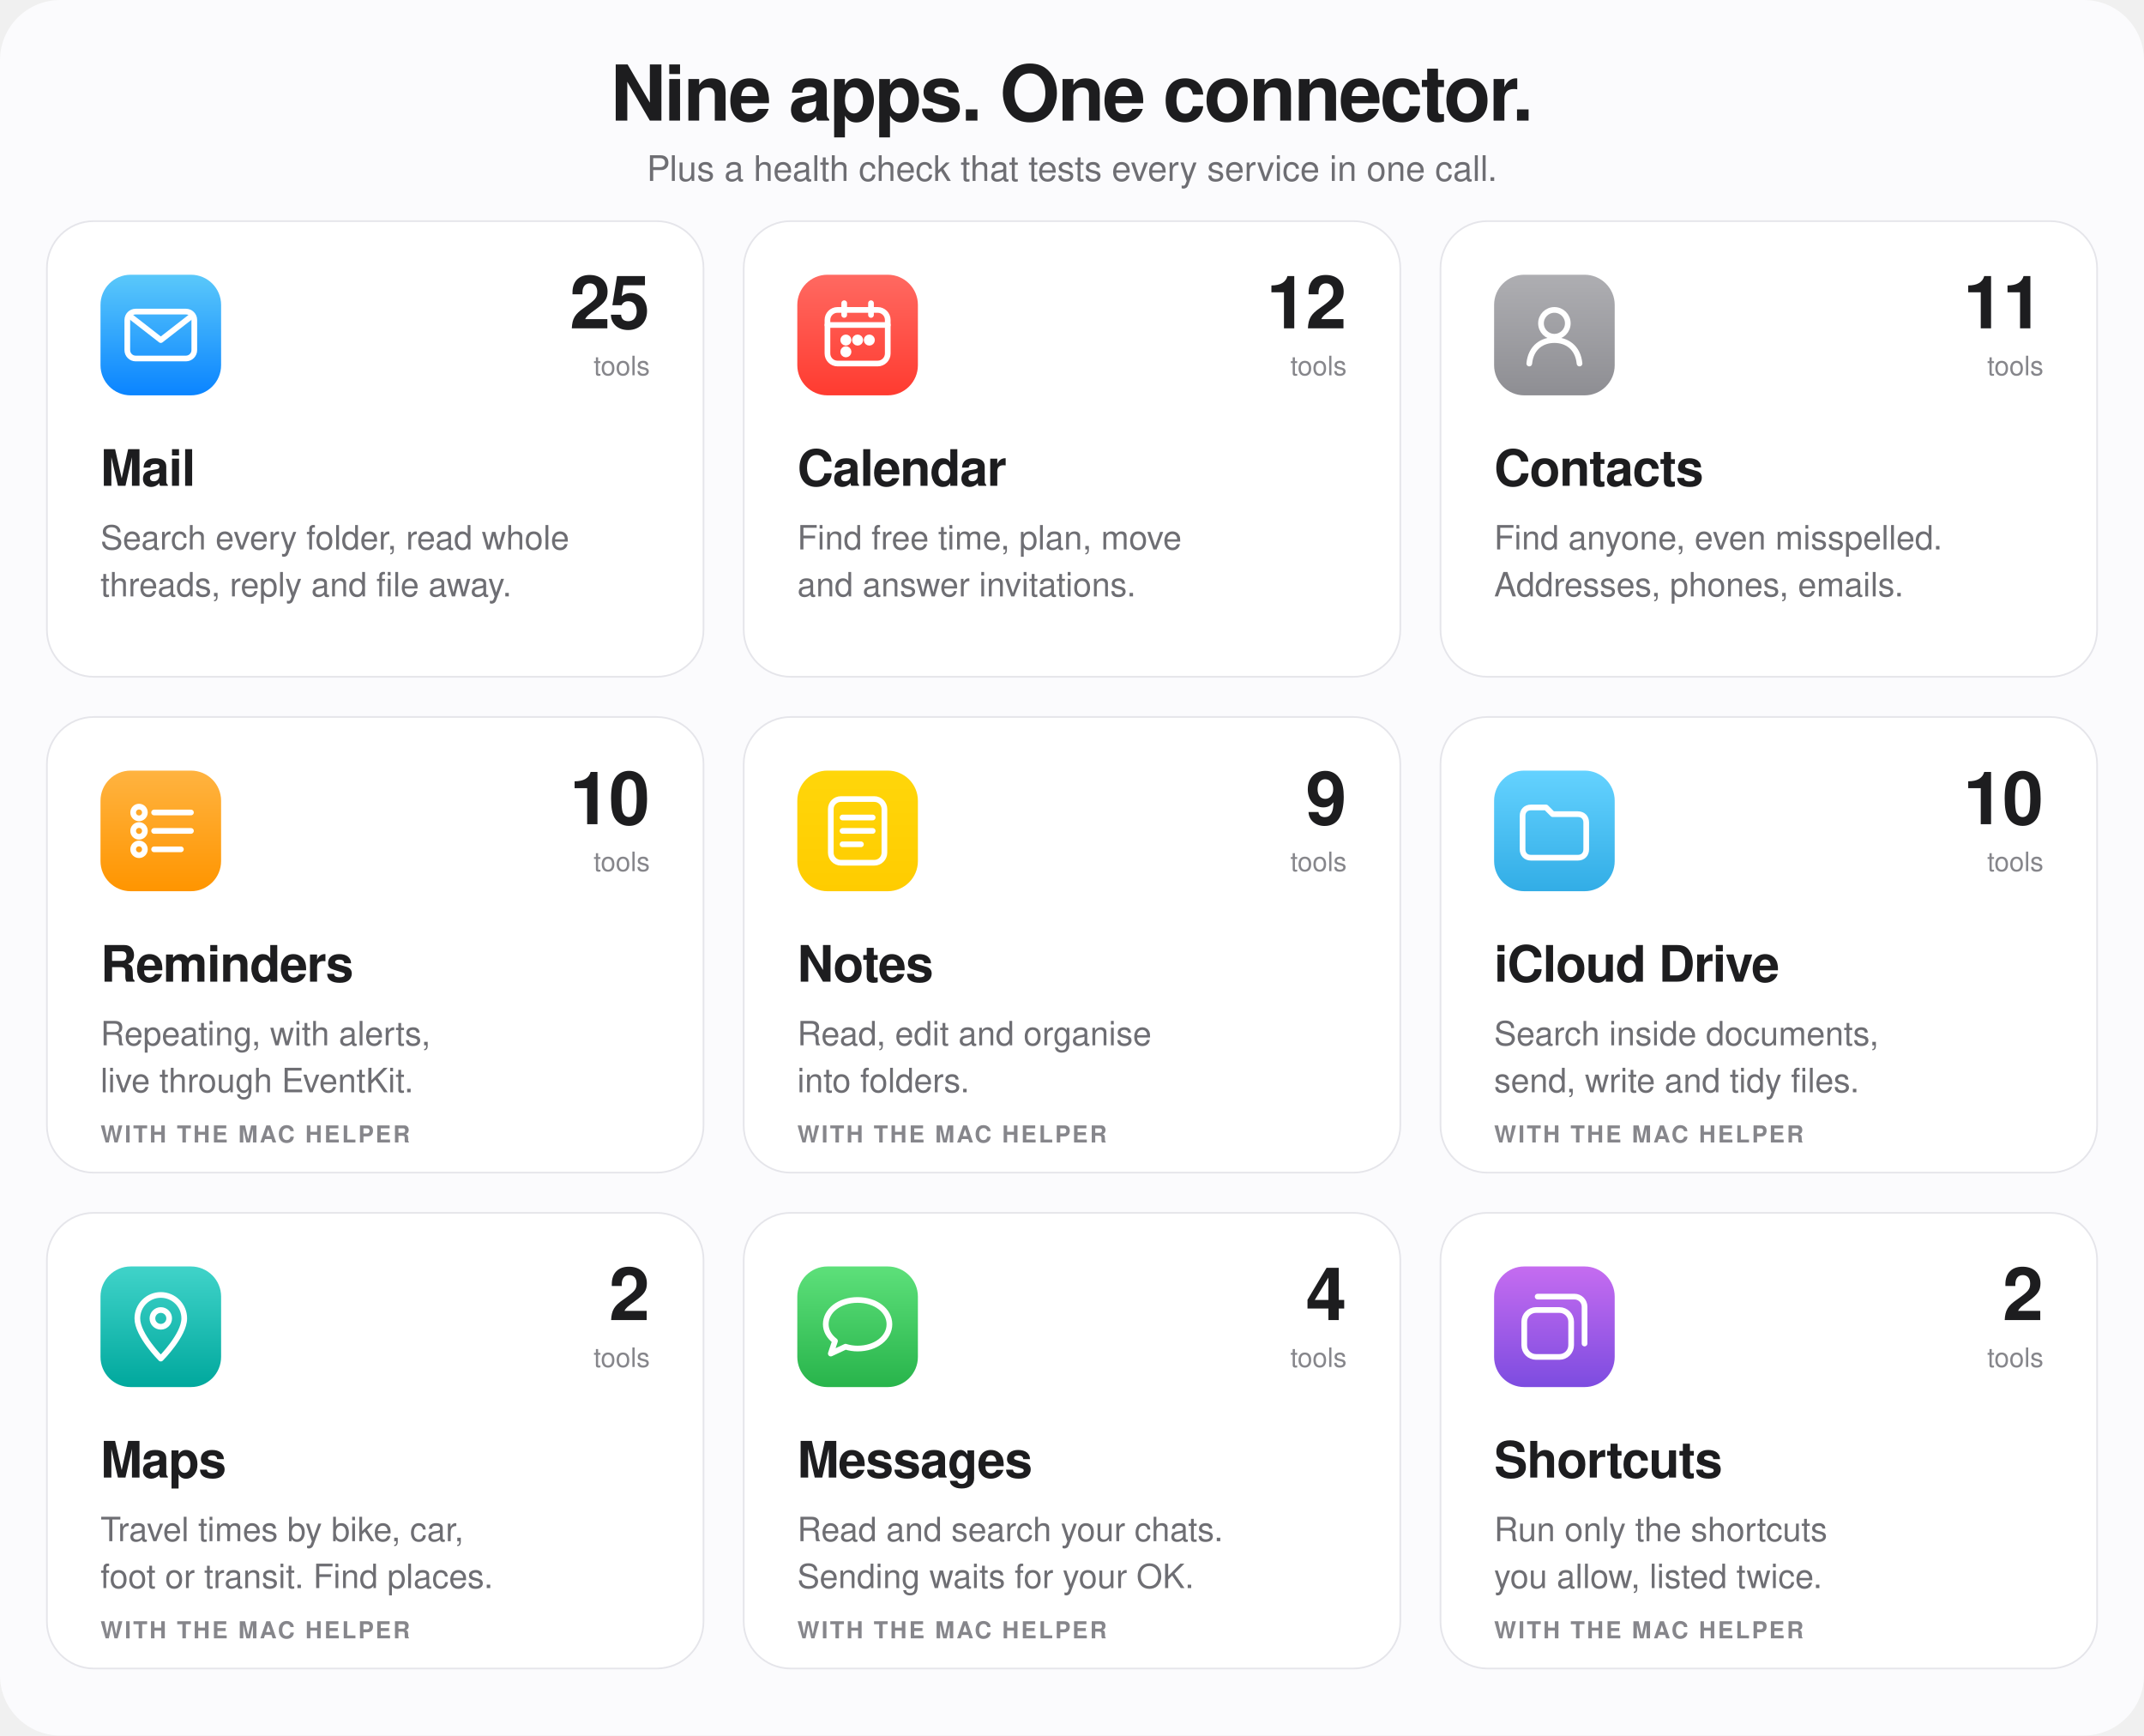
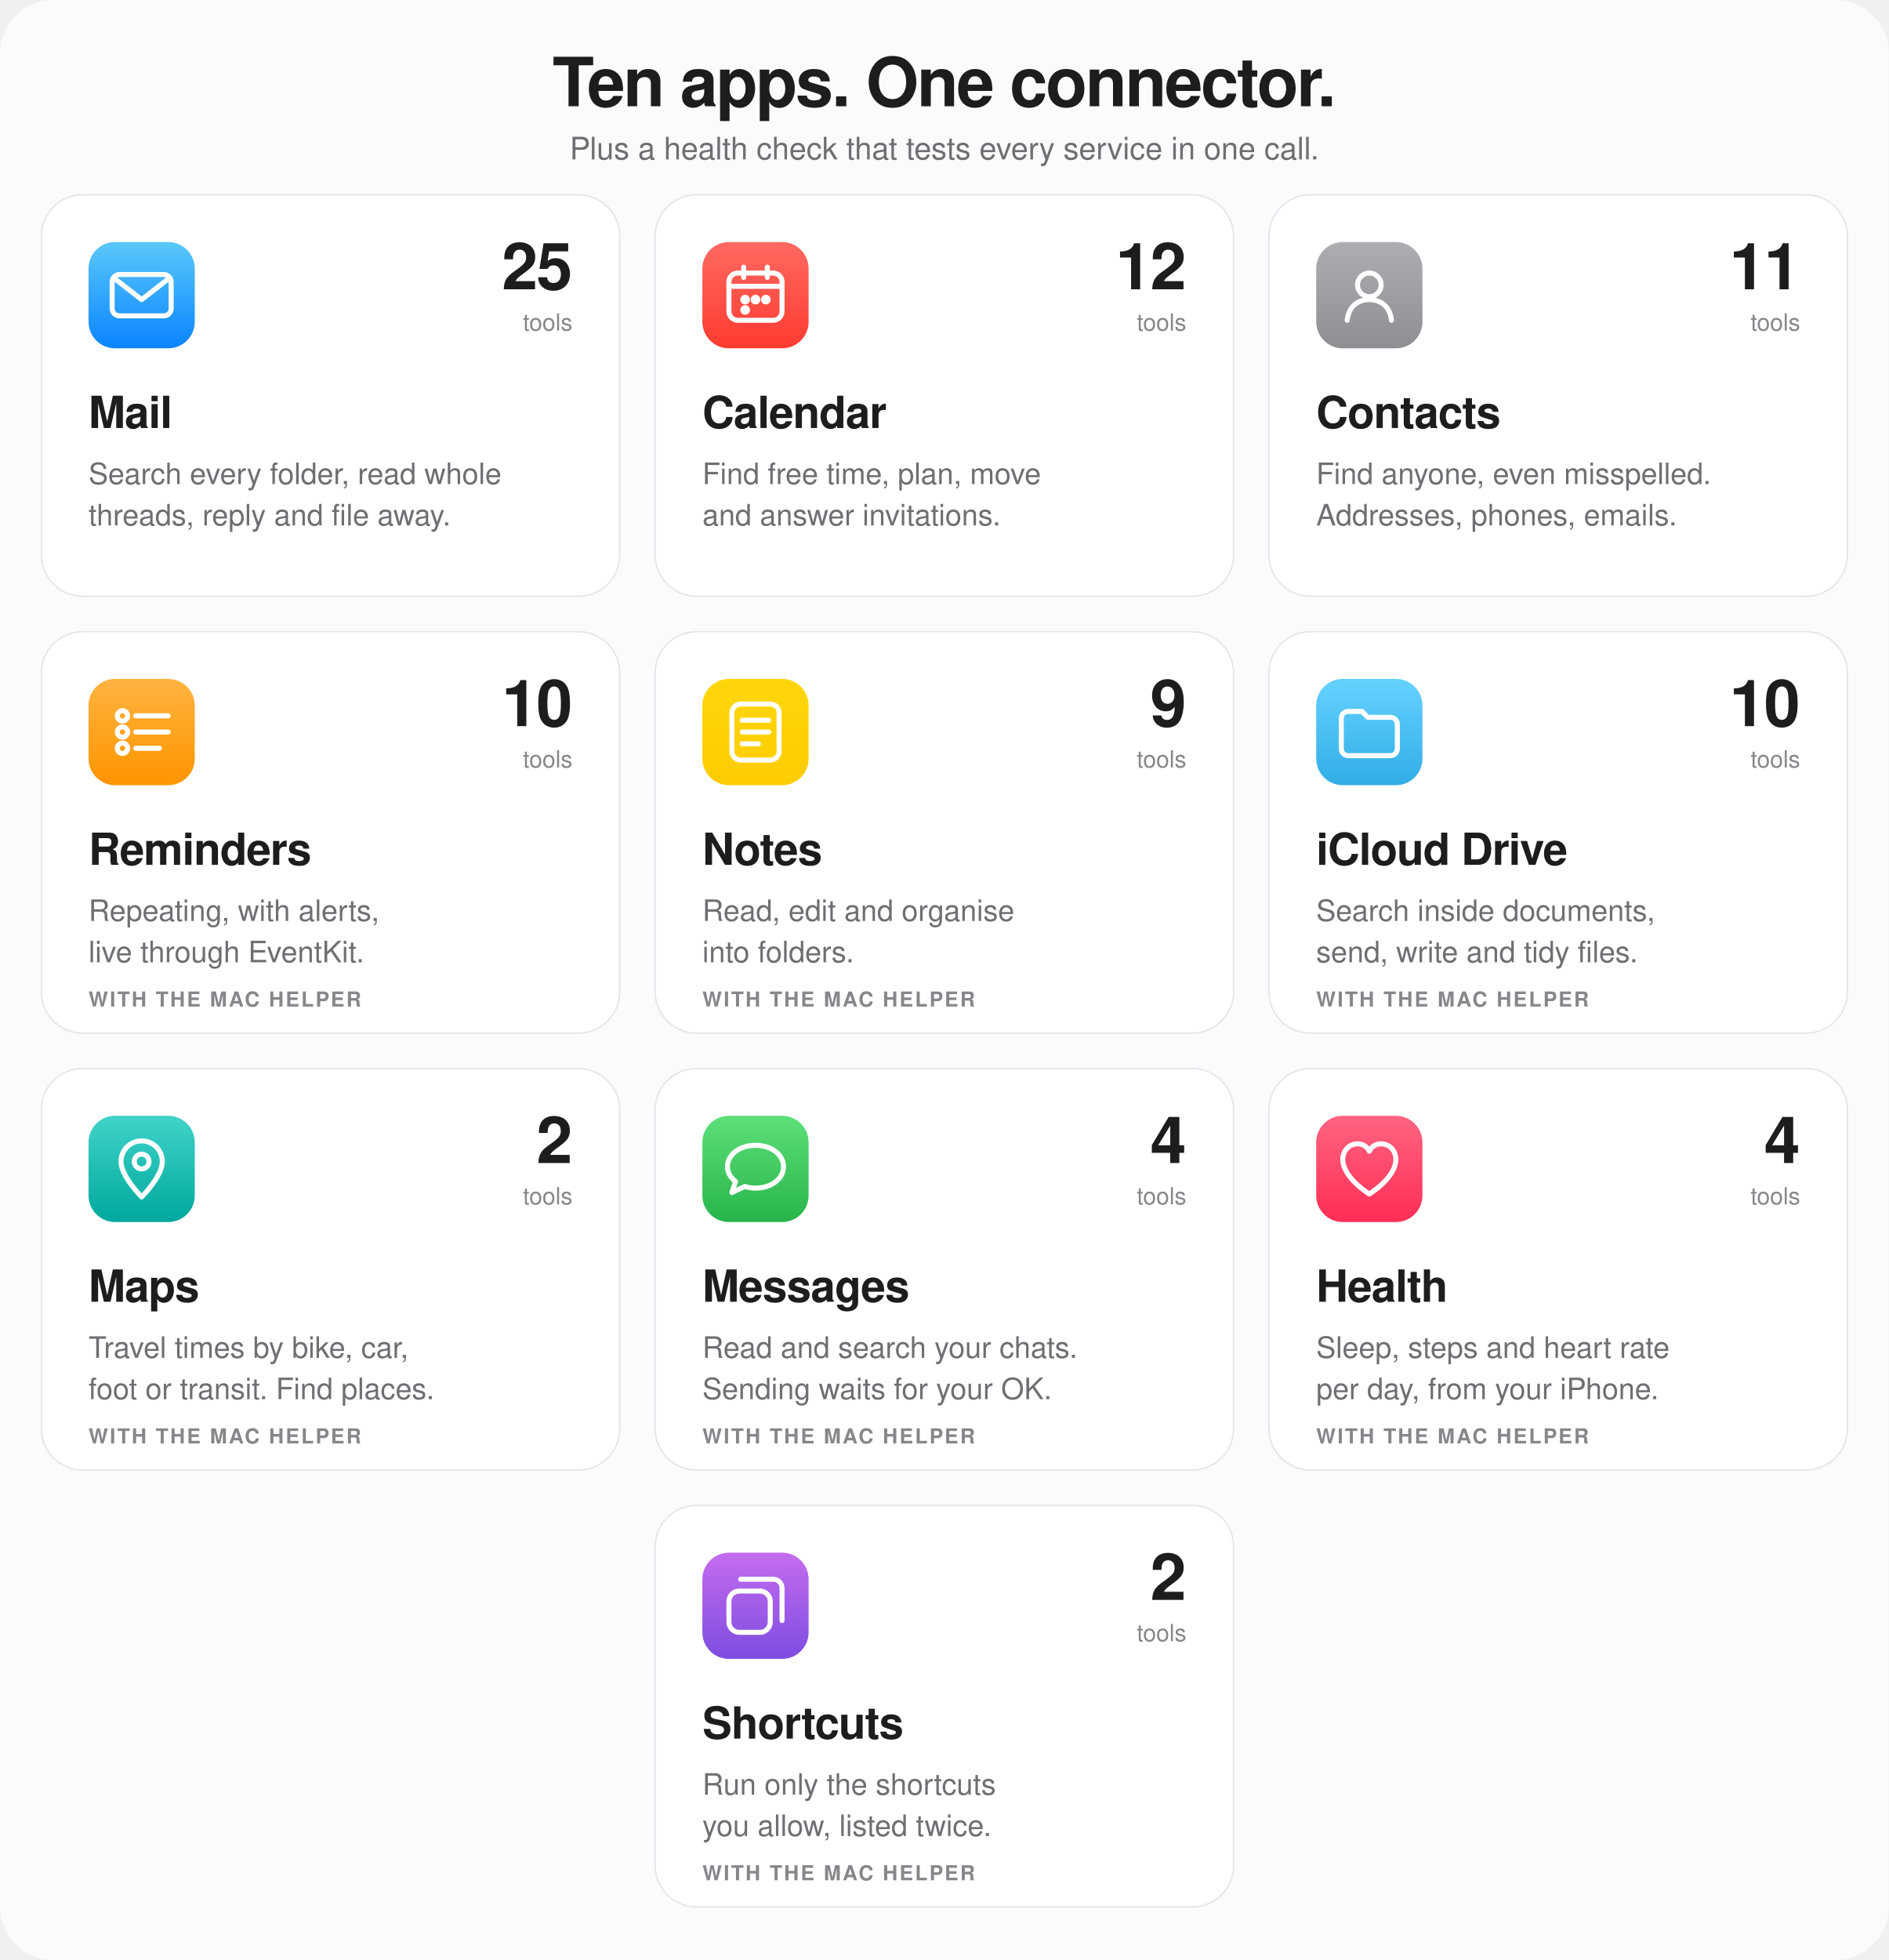
- <svg xmlns="http://www.w3.org/2000/svg" viewBox="0 0 1280 1036" width="1280" height="1036" role="img" aria-labelledby="t">
+ <svg xmlns="http://www.w3.org/2000/svg" viewBox="0 0 1280 1328" width="1280" height="1328" role="img" aria-labelledby="t">
  <style>text{font-family:-apple-system, BlinkMacSystemFont, 'SF Pro Display', 'Helvetica Neue', Helvetica, Arial, sans-serif}</style>
-   <rect width="1280" height="1036" rx="36" fill="#fbfbfd" />
-   <text x="640" y="72" text-anchor="middle" font-size="46" font-weight="700" fill="#1d1d1f" letter-spacing="-1.2">Nine apps. One connector.</text>
+   <rect width="1280" height="1328" rx="36" fill="#fbfbfd" />
+   <text x="640" y="72" text-anchor="middle" font-size="46" font-weight="700" fill="#1d1d1f" letter-spacing="-1.2">Ten apps. One connector.</text>
  <text x="640" y="108" text-anchor="middle" font-size="21" fill="#6e6e73">Plus a health check that tests every service in one call.</text>
  <g>
-     <rect x="28" y="132" width="392" height="272" rx="28" fill="#ffffff" stroke="#e5e5ea" />
+     <rect x="28.0" y="132" width="392" height="272" rx="28" fill="#ffffff" stroke="#e5e5ea" />
    <defs>
      <linearGradient id="g0" x1="0" y1="0" x2="0" y2="1">
        <stop offset="0" stop-color="#5ac8fa" />
        <stop offset="1" stop-color="#0a84ff" />
      </linearGradient>
    </defs>
-     <rect x="60" y="164" width="72" height="72" rx="18" fill="url(#g0)" />
-     <g transform="translate(74,178)" fill="none" stroke="#fff" stroke-width="3.4" stroke-linecap="round" stroke-linejoin="round">
+     <rect x="60.0" y="164" width="72" height="72" rx="18" fill="url(#g0)" />
+     <g transform="translate(74.0,178)" fill="none" stroke="#fff" stroke-width="3.4" stroke-linecap="round" stroke-linejoin="round">
      <rect x="2" y="8" width="40" height="28" rx="5" />
      <path d="M4 11 L22 25 L40 11" />
    </g>
-     <text x="388" y="196" text-anchor="end" font-size="44" font-weight="700" fill="#1d1d1f" letter-spacing="-1">25</text>
-     <text x="388" y="224" text-anchor="end" font-size="16" fill="#86868b">tools</text>
-     <text x="60" y="290" font-size="30" font-weight="700" fill="#1d1d1f" letter-spacing="-0.5">Mail</text>
-     <text x="60" y="328" font-size="20" fill="#6e6e73">Search every folder, read whole</text>
-     <text x="60" y="356" font-size="20" fill="#6e6e73">threads, reply and file away.</text>
-   </g>
-   <g>
-     <rect x="444" y="132" width="392" height="272" rx="28" fill="#ffffff" stroke="#e5e5ea" />
+     <text x="388.0" y="196" text-anchor="end" font-size="44" font-weight="700" fill="#1d1d1f" letter-spacing="-1">25</text>
+     <text x="388.0" y="224" text-anchor="end" font-size="16" fill="#86868b">tools</text>
+     <text x="60.0" y="290" font-size="30" font-weight="700" fill="#1d1d1f" letter-spacing="-0.5">Mail</text>
+     <text x="60.0" y="328" font-size="20" fill="#6e6e73">Search every folder, read whole</text>
+     <text x="60.0" y="356" font-size="20" fill="#6e6e73">threads, reply and file away.</text>
+   </g>
+   <g>
+     <rect x="444.0" y="132" width="392" height="272" rx="28" fill="#ffffff" stroke="#e5e5ea" />
    <defs>
      <linearGradient id="g1" x1="0" y1="0" x2="0" y2="1">
        <stop offset="0" stop-color="#ff6961" />
        <stop offset="1" stop-color="#ff3b30" />
      </linearGradient>
    </defs>
-     <rect x="476" y="164" width="72" height="72" rx="18" fill="url(#g1)" />
-     <g transform="translate(490,178)" fill="none" stroke="#fff" stroke-width="3.4" stroke-linecap="round" stroke-linejoin="round">
+     <rect x="476.0" y="164" width="72" height="72" rx="18" fill="url(#g1)" />
+     <g transform="translate(490.0,178)" fill="none" stroke="#fff" stroke-width="3.4" stroke-linecap="round" stroke-linejoin="round">
      <rect x="4" y="7" width="36" height="32" rx="6" />
      <path d="M4 16 H40 M14 3 V10 M30 3 V10" />
      <circle cx="15" cy="25" r="1.6" fill="#fff" />
      <circle cx="22" cy="25" r="1.6" fill="#fff" />
      <circle cx="29" cy="25" r="1.6" fill="#fff" />
      <circle cx="15" cy="32" r="1.6" fill="#fff" />
    </g>
-     <text x="804" y="196" text-anchor="end" font-size="44" font-weight="700" fill="#1d1d1f" letter-spacing="-1">12</text>
-     <text x="804" y="224" text-anchor="end" font-size="16" fill="#86868b">tools</text>
-     <text x="476" y="290" font-size="30" font-weight="700" fill="#1d1d1f" letter-spacing="-0.5">Calendar</text>
-     <text x="476" y="328" font-size="20" fill="#6e6e73">Find free time, plan, move</text>
-     <text x="476" y="356" font-size="20" fill="#6e6e73">and answer invitations.</text>
-   </g>
-   <g>
-     <rect x="860" y="132" width="392" height="272" rx="28" fill="#ffffff" stroke="#e5e5ea" />
+     <text x="804.0" y="196" text-anchor="end" font-size="44" font-weight="700" fill="#1d1d1f" letter-spacing="-1">12</text>
+     <text x="804.0" y="224" text-anchor="end" font-size="16" fill="#86868b">tools</text>
+     <text x="476.0" y="290" font-size="30" font-weight="700" fill="#1d1d1f" letter-spacing="-0.5">Calendar</text>
+     <text x="476.0" y="328" font-size="20" fill="#6e6e73">Find free time, plan, move</text>
+     <text x="476.0" y="356" font-size="20" fill="#6e6e73">and answer invitations.</text>
+   </g>
+   <g>
+     <rect x="860.0" y="132" width="392" height="272" rx="28" fill="#ffffff" stroke="#e5e5ea" />
    <defs>
      <linearGradient id="g2" x1="0" y1="0" x2="0" y2="1">
        <stop offset="0" stop-color="#aeaeb2" />
        <stop offset="1" stop-color="#8e8e93" />
      </linearGradient>
    </defs>
-     <rect x="892" y="164" width="72" height="72" rx="18" fill="url(#g2)" />
-     <g transform="translate(906,178)" fill="none" stroke="#fff" stroke-width="3.4" stroke-linecap="round" stroke-linejoin="round">
+     <rect x="892.0" y="164" width="72" height="72" rx="18" fill="url(#g2)" />
+     <g transform="translate(906.0,178)" fill="none" stroke="#fff" stroke-width="3.4" stroke-linecap="round" stroke-linejoin="round">
      <circle cx="22" cy="15" r="8" />
      <path d="M7 39 C8 29 15 25 22 25 C29 25 36 29 37 39" />
    </g>
-     <text x="1220" y="196" text-anchor="end" font-size="44" font-weight="700" fill="#1d1d1f" letter-spacing="-1">11</text>
-     <text x="1220" y="224" text-anchor="end" font-size="16" fill="#86868b">tools</text>
-     <text x="892" y="290" font-size="30" font-weight="700" fill="#1d1d1f" letter-spacing="-0.5">Contacts</text>
-     <text x="892" y="328" font-size="20" fill="#6e6e73">Find anyone, even misspelled.</text>
-     <text x="892" y="356" font-size="20" fill="#6e6e73">Addresses, phones, emails.</text>
-   </g>
-   <g>
-     <rect x="28" y="428" width="392" height="272" rx="28" fill="#ffffff" stroke="#e5e5ea" />
+     <text x="1220.0" y="196" text-anchor="end" font-size="44" font-weight="700" fill="#1d1d1f" letter-spacing="-1">11</text>
+     <text x="1220.0" y="224" text-anchor="end" font-size="16" fill="#86868b">tools</text>
+     <text x="892.0" y="290" font-size="30" font-weight="700" fill="#1d1d1f" letter-spacing="-0.5">Contacts</text>
+     <text x="892.0" y="328" font-size="20" fill="#6e6e73">Find anyone, even misspelled.</text>
+     <text x="892.0" y="356" font-size="20" fill="#6e6e73">Addresses, phones, emails.</text>
+   </g>
+   <g>
+     <rect x="28.0" y="428" width="392" height="272" rx="28" fill="#ffffff" stroke="#e5e5ea" />
    <defs>
      <linearGradient id="g3" x1="0" y1="0" x2="0" y2="1">
        <stop offset="0" stop-color="#ffb340" />
        <stop offset="1" stop-color="#ff9500" />
      </linearGradient>
    </defs>
-     <rect x="60" y="460" width="72" height="72" rx="18" fill="url(#g3)" />
-     <g transform="translate(74,474)" fill="none" stroke="#fff" stroke-width="3.4" stroke-linecap="round" stroke-linejoin="round">
+     <rect x="60.0" y="460" width="72" height="72" rx="18" fill="url(#g3)" />
+     <g transform="translate(74.0,474)" fill="none" stroke="#fff" stroke-width="3.4" stroke-linecap="round" stroke-linejoin="round">
      <circle cx="9" cy="11" r="3.5" />
      <circle cx="9" cy="22" r="3.5" />
      <circle cx="9" cy="33" r="3.5" />
      <path d="M18 11 H40 M18 22 H40 M18 33 H34" />
    </g>
-     <text x="388" y="492" text-anchor="end" font-size="44" font-weight="700" fill="#1d1d1f" letter-spacing="-1">10</text>
-     <text x="388" y="520" text-anchor="end" font-size="16" fill="#86868b">tools</text>
-     <text x="60" y="586" font-size="30" font-weight="700" fill="#1d1d1f" letter-spacing="-0.5">Reminders</text>
-     <text x="60" y="624" font-size="20" fill="#6e6e73">Repeating, with alerts,</text>
-     <text x="60" y="652" font-size="20" fill="#6e6e73">live through EventKit.</text>
-     <text x="60" y="682" font-size="14" font-weight="600" fill="#86868b" letter-spacing="1.2">WITH THE MAC HELPER</text>
-   </g>
-   <g>
-     <rect x="444" y="428" width="392" height="272" rx="28" fill="#ffffff" stroke="#e5e5ea" />
+     <text x="388.0" y="492" text-anchor="end" font-size="44" font-weight="700" fill="#1d1d1f" letter-spacing="-1">10</text>
+     <text x="388.0" y="520" text-anchor="end" font-size="16" fill="#86868b">tools</text>
+     <text x="60.0" y="586" font-size="30" font-weight="700" fill="#1d1d1f" letter-spacing="-0.5">Reminders</text>
+     <text x="60.0" y="624" font-size="20" fill="#6e6e73">Repeating, with alerts,</text>
+     <text x="60.0" y="652" font-size="20" fill="#6e6e73">live through EventKit.</text>
+     <text x="60.0" y="682" font-size="14" font-weight="600" fill="#86868b" letter-spacing="1.2">WITH THE MAC HELPER</text>
+   </g>
+   <g>
+     <rect x="444.0" y="428" width="392" height="272" rx="28" fill="#ffffff" stroke="#e5e5ea" />
    <defs>
      <linearGradient id="g4" x1="0" y1="0" x2="0" y2="1">
        <stop offset="0" stop-color="#ffd60a" />
        <stop offset="1" stop-color="#ffcc00" />
      </linearGradient>
    </defs>
-     <rect x="476" y="460" width="72" height="72" rx="18" fill="url(#g4)" />
-     <g transform="translate(490,474)" fill="none" stroke="#fff" stroke-width="3.4" stroke-linecap="round" stroke-linejoin="round">
+     <rect x="476.0" y="460" width="72" height="72" rx="18" fill="url(#g4)" />
+     <g transform="translate(490.0,474)" fill="none" stroke="#fff" stroke-width="3.4" stroke-linecap="round" stroke-linejoin="round">
      <rect x="6" y="3" width="32" height="38" rx="6" />
      <path d="M13 14 H31 M13 22 H31 M13 30 H24" />
    </g>
-     <text x="804" y="492" text-anchor="end" font-size="44" font-weight="700" fill="#1d1d1f" letter-spacing="-1">9</text>
-     <text x="804" y="520" text-anchor="end" font-size="16" fill="#86868b">tools</text>
-     <text x="476" y="586" font-size="30" font-weight="700" fill="#1d1d1f" letter-spacing="-0.5">Notes</text>
-     <text x="476" y="624" font-size="20" fill="#6e6e73">Read, edit and organise</text>
-     <text x="476" y="652" font-size="20" fill="#6e6e73">into folders.</text>
-     <text x="476" y="682" font-size="14" font-weight="600" fill="#86868b" letter-spacing="1.2">WITH THE MAC HELPER</text>
-   </g>
-   <g>
-     <rect x="860" y="428" width="392" height="272" rx="28" fill="#ffffff" stroke="#e5e5ea" />
+     <text x="804.0" y="492" text-anchor="end" font-size="44" font-weight="700" fill="#1d1d1f" letter-spacing="-1">9</text>
+     <text x="804.0" y="520" text-anchor="end" font-size="16" fill="#86868b">tools</text>
+     <text x="476.0" y="586" font-size="30" font-weight="700" fill="#1d1d1f" letter-spacing="-0.5">Notes</text>
+     <text x="476.0" y="624" font-size="20" fill="#6e6e73">Read, edit and organise</text>
+     <text x="476.0" y="652" font-size="20" fill="#6e6e73">into folders.</text>
+     <text x="476.0" y="682" font-size="14" font-weight="600" fill="#86868b" letter-spacing="1.2">WITH THE MAC HELPER</text>
+   </g>
+   <g>
+     <rect x="860.0" y="428" width="392" height="272" rx="28" fill="#ffffff" stroke="#e5e5ea" />
    <defs>
      <linearGradient id="g5" x1="0" y1="0" x2="0" y2="1">
        <stop offset="0" stop-color="#64d2ff" />
        <stop offset="1" stop-color="#32ade6" />
      </linearGradient>
    </defs>
-     <rect x="892" y="460" width="72" height="72" rx="18" fill="url(#g5)" />
-     <g transform="translate(906,474)" fill="none" stroke="#fff" stroke-width="3.4" stroke-linecap="round" stroke-linejoin="round">
+     <rect x="892.0" y="460" width="72" height="72" rx="18" fill="url(#g5)" />
+     <g transform="translate(906.0,474)" fill="none" stroke="#fff" stroke-width="3.4" stroke-linecap="round" stroke-linejoin="round">
      <path d="M3 13 C3 10 5 8 8 8 H17 L21 12 H36 C39 12 41 14 41 17 V33 C41 36 39 38 36 38 H8 C5 38 3 36 3 33 Z" />
    </g>
-     <text x="1220" y="492" text-anchor="end" font-size="44" font-weight="700" fill="#1d1d1f" letter-spacing="-1">10</text>
-     <text x="1220" y="520" text-anchor="end" font-size="16" fill="#86868b">tools</text>
-     <text x="892" y="586" font-size="30" font-weight="700" fill="#1d1d1f" letter-spacing="-0.5">iCloud Drive</text>
-     <text x="892" y="624" font-size="20" fill="#6e6e73">Search inside documents,</text>
-     <text x="892" y="652" font-size="20" fill="#6e6e73">send, write and tidy files.</text>
-     <text x="892" y="682" font-size="14" font-weight="600" fill="#86868b" letter-spacing="1.2">WITH THE MAC HELPER</text>
-   </g>
-   <g>
-     <rect x="28" y="724" width="392" height="272" rx="28" fill="#ffffff" stroke="#e5e5ea" />
+     <text x="1220.0" y="492" text-anchor="end" font-size="44" font-weight="700" fill="#1d1d1f" letter-spacing="-1">10</text>
+     <text x="1220.0" y="520" text-anchor="end" font-size="16" fill="#86868b">tools</text>
+     <text x="892.0" y="586" font-size="30" font-weight="700" fill="#1d1d1f" letter-spacing="-0.5">iCloud Drive</text>
+     <text x="892.0" y="624" font-size="20" fill="#6e6e73">Search inside documents,</text>
+     <text x="892.0" y="652" font-size="20" fill="#6e6e73">send, write and tidy files.</text>
+     <text x="892.0" y="682" font-size="14" font-weight="600" fill="#86868b" letter-spacing="1.2">WITH THE MAC HELPER</text>
+   </g>
+   <g>
+     <rect x="28.0" y="724" width="392" height="272" rx="28" fill="#ffffff" stroke="#e5e5ea" />
    <defs>
      <linearGradient id="g6" x1="0" y1="0" x2="0" y2="1">
        <stop offset="0" stop-color="#40d3c9" />
        <stop offset="1" stop-color="#00a89d" />
      </linearGradient>
    </defs>
-     <rect x="60" y="756" width="72" height="72" rx="18" fill="url(#g6)" />
-     <g transform="translate(74,770)" fill="none" stroke="#fff" stroke-width="3.4" stroke-linecap="round" stroke-linejoin="round">
+     <rect x="60.0" y="756" width="72" height="72" rx="18" fill="url(#g6)" />
+     <g transform="translate(74.0,770)" fill="none" stroke="#fff" stroke-width="3.4" stroke-linecap="round" stroke-linejoin="round">
      <path d="M22 41 C22 41 8 27 8 17 A14 14 0 0 1 36 17 C36 27 22 41 22 41 Z" />
      <circle cx="22" cy="17" r="5" />
    </g>
-     <text x="388" y="788" text-anchor="end" font-size="44" font-weight="700" fill="#1d1d1f" letter-spacing="-1">2</text>
-     <text x="388" y="816" text-anchor="end" font-size="16" fill="#86868b">tools</text>
-     <text x="60" y="882" font-size="30" font-weight="700" fill="#1d1d1f" letter-spacing="-0.5">Maps</text>
-     <text x="60" y="920" font-size="20" fill="#6e6e73">Travel times by bike, car,</text>
-     <text x="60" y="948" font-size="20" fill="#6e6e73">foot or transit. Find places.</text>
-     <text x="60" y="978" font-size="14" font-weight="600" fill="#86868b" letter-spacing="1.2">WITH THE MAC HELPER</text>
-   </g>
-   <g>
-     <rect x="444" y="724" width="392" height="272" rx="28" fill="#ffffff" stroke="#e5e5ea" />
+     <text x="388.0" y="788" text-anchor="end" font-size="44" font-weight="700" fill="#1d1d1f" letter-spacing="-1">2</text>
+     <text x="388.0" y="816" text-anchor="end" font-size="16" fill="#86868b">tools</text>
+     <text x="60.0" y="882" font-size="30" font-weight="700" fill="#1d1d1f" letter-spacing="-0.5">Maps</text>
+     <text x="60.0" y="920" font-size="20" fill="#6e6e73">Travel times by bike, car,</text>
+     <text x="60.0" y="948" font-size="20" fill="#6e6e73">foot or transit. Find places.</text>
+     <text x="60.0" y="978" font-size="14" font-weight="600" fill="#86868b" letter-spacing="1.2">WITH THE MAC HELPER</text>
+   </g>
+   <g>
+     <rect x="444.0" y="724" width="392" height="272" rx="28" fill="#ffffff" stroke="#e5e5ea" />
    <defs>
      <linearGradient id="g7" x1="0" y1="0" x2="0" y2="1">
        <stop offset="0" stop-color="#5de07a" />
        <stop offset="1" stop-color="#28b44b" />
      </linearGradient>
    </defs>
-     <rect x="476" y="756" width="72" height="72" rx="18" fill="url(#g7)" />
-     <g transform="translate(490,770)" fill="none" stroke="#fff" stroke-width="3.4" stroke-linecap="round" stroke-linejoin="round">
+     <rect x="476.0" y="756" width="72" height="72" rx="18" fill="url(#g7)" />
+     <g transform="translate(490.0,770)" fill="none" stroke="#fff" stroke-width="3.4" stroke-linecap="round" stroke-linejoin="round">
      <path d="M22 6 C33 6 41 12.5 41 20.5 C41 28.5 33 35 22 35 C19.5 35 17 34.6 14.8 33.9 L6 38 L8.5 30.5 C5 27.8 3 24.3 3 20.5 C3 12.5 11 6 22 6 Z" />
    </g>
-     <text x="804" y="788" text-anchor="end" font-size="44" font-weight="700" fill="#1d1d1f" letter-spacing="-1">4</text>
-     <text x="804" y="816" text-anchor="end" font-size="16" fill="#86868b">tools</text>
-     <text x="476" y="882" font-size="30" font-weight="700" fill="#1d1d1f" letter-spacing="-0.5">Messages</text>
-     <text x="476" y="920" font-size="20" fill="#6e6e73">Read and search your chats.</text>
-     <text x="476" y="948" font-size="20" fill="#6e6e73">Sending waits for your OK.</text>
-     <text x="476" y="978" font-size="14" font-weight="600" fill="#86868b" letter-spacing="1.2">WITH THE MAC HELPER</text>
-   </g>
-   <g>
-     <rect x="860" y="724" width="392" height="272" rx="28" fill="#ffffff" stroke="#e5e5ea" />
+     <text x="804.0" y="788" text-anchor="end" font-size="44" font-weight="700" fill="#1d1d1f" letter-spacing="-1">4</text>
+     <text x="804.0" y="816" text-anchor="end" font-size="16" fill="#86868b">tools</text>
+     <text x="476.0" y="882" font-size="30" font-weight="700" fill="#1d1d1f" letter-spacing="-0.5">Messages</text>
+     <text x="476.0" y="920" font-size="20" fill="#6e6e73">Read and search your chats.</text>
+     <text x="476.0" y="948" font-size="20" fill="#6e6e73">Sending waits for your OK.</text>
+     <text x="476.0" y="978" font-size="14" font-weight="600" fill="#86868b" letter-spacing="1.2">WITH THE MAC HELPER</text>
+   </g>
+   <g>
+     <rect x="860.0" y="724" width="392" height="272" rx="28" fill="#ffffff" stroke="#e5e5ea" />
    <defs>
      <linearGradient id="g8" x1="0" y1="0" x2="0" y2="1">
+         <stop offset="0" stop-color="#ff6482" />
+         <stop offset="1" stop-color="#ff2d55" />
+       </linearGradient>
+     </defs>
+     <rect x="892.0" y="756" width="72" height="72" rx="18" fill="url(#g8)" />
+     <g transform="translate(906.0,770)" fill="none" stroke="#fff" stroke-width="3.4" stroke-linecap="round" stroke-linejoin="round">
+       <path d="M22 39 C22 39 4 28 4 15.5 C4 9.5 8.5 5 14 5 C17.8 5 20.6 7 22 10 C23.4 7 26.2 5 30 5 C35.5 5 40 9.5 40 15.5 C40 28 22 39 22 39 Z" />
+     </g>
+     <text x="1220.0" y="788" text-anchor="end" font-size="44" font-weight="700" fill="#1d1d1f" letter-spacing="-1">4</text>
+     <text x="1220.0" y="816" text-anchor="end" font-size="16" fill="#86868b">tools</text>
+     <text x="892.0" y="882" font-size="30" font-weight="700" fill="#1d1d1f" letter-spacing="-0.5">Health</text>
+     <text x="892.0" y="920" font-size="20" fill="#6e6e73">Sleep, steps and heart rate</text>
+     <text x="892.0" y="948" font-size="20" fill="#6e6e73">per day, from your iPhone.</text>
+     <text x="892.0" y="978" font-size="14" font-weight="600" fill="#86868b" letter-spacing="1.2">WITH THE MAC HELPER</text>
+   </g>
+   <g>
+     <rect x="444.0" y="1020" width="392" height="272" rx="28" fill="#ffffff" stroke="#e5e5ea" />
+     <defs>
+       <linearGradient id="g9" x1="0" y1="0" x2="0" y2="1">
        <stop offset="0" stop-color="#c56cf0" />
        <stop offset="1" stop-color="#7d4ce0" />
      </linearGradient>
    </defs>
-     <rect x="892" y="756" width="72" height="72" rx="18" fill="url(#g8)" />
-     <g transform="translate(906,770)" fill="none" stroke="#fff" stroke-width="3.4" stroke-linecap="round" stroke-linejoin="round">
+     <rect x="476.0" y="1052" width="72" height="72" rx="18" fill="url(#g9)" />
+     <g transform="translate(490.0,1066)" fill="none" stroke="#fff" stroke-width="3.4" stroke-linecap="round" stroke-linejoin="round">
      <rect x="4" y="12" width="28" height="28" rx="7" />
      <path d="M12 4 H34 C37.3 4 40 6.7 40 10 V32" />
    </g>
-     <text x="1220" y="788" text-anchor="end" font-size="44" font-weight="700" fill="#1d1d1f" letter-spacing="-1">2</text>
-     <text x="1220" y="816" text-anchor="end" font-size="16" fill="#86868b">tools</text>
-     <text x="892" y="882" font-size="30" font-weight="700" fill="#1d1d1f" letter-spacing="-0.5">Shortcuts</text>
-     <text x="892" y="920" font-size="20" fill="#6e6e73">Run only the shortcuts</text>
-     <text x="892" y="948" font-size="20" fill="#6e6e73">you allow, listed twice.</text>
-     <text x="892" y="978" font-size="14" font-weight="600" fill="#86868b" letter-spacing="1.2">WITH THE MAC HELPER</text>
+     <text x="804.0" y="1084" text-anchor="end" font-size="44" font-weight="700" fill="#1d1d1f" letter-spacing="-1">2</text>
+     <text x="804.0" y="1112" text-anchor="end" font-size="16" fill="#86868b">tools</text>
+     <text x="476.0" y="1178" font-size="30" font-weight="700" fill="#1d1d1f" letter-spacing="-0.5">Shortcuts</text>
+     <text x="476.0" y="1216" font-size="20" fill="#6e6e73">Run only the shortcuts</text>
+     <text x="476.0" y="1244" font-size="20" fill="#6e6e73">you allow, listed twice.</text>
+     <text x="476.0" y="1274" font-size="14" font-weight="600" fill="#86868b" letter-spacing="1.2">WITH THE MAC HELPER</text>
  </g>
</svg>
